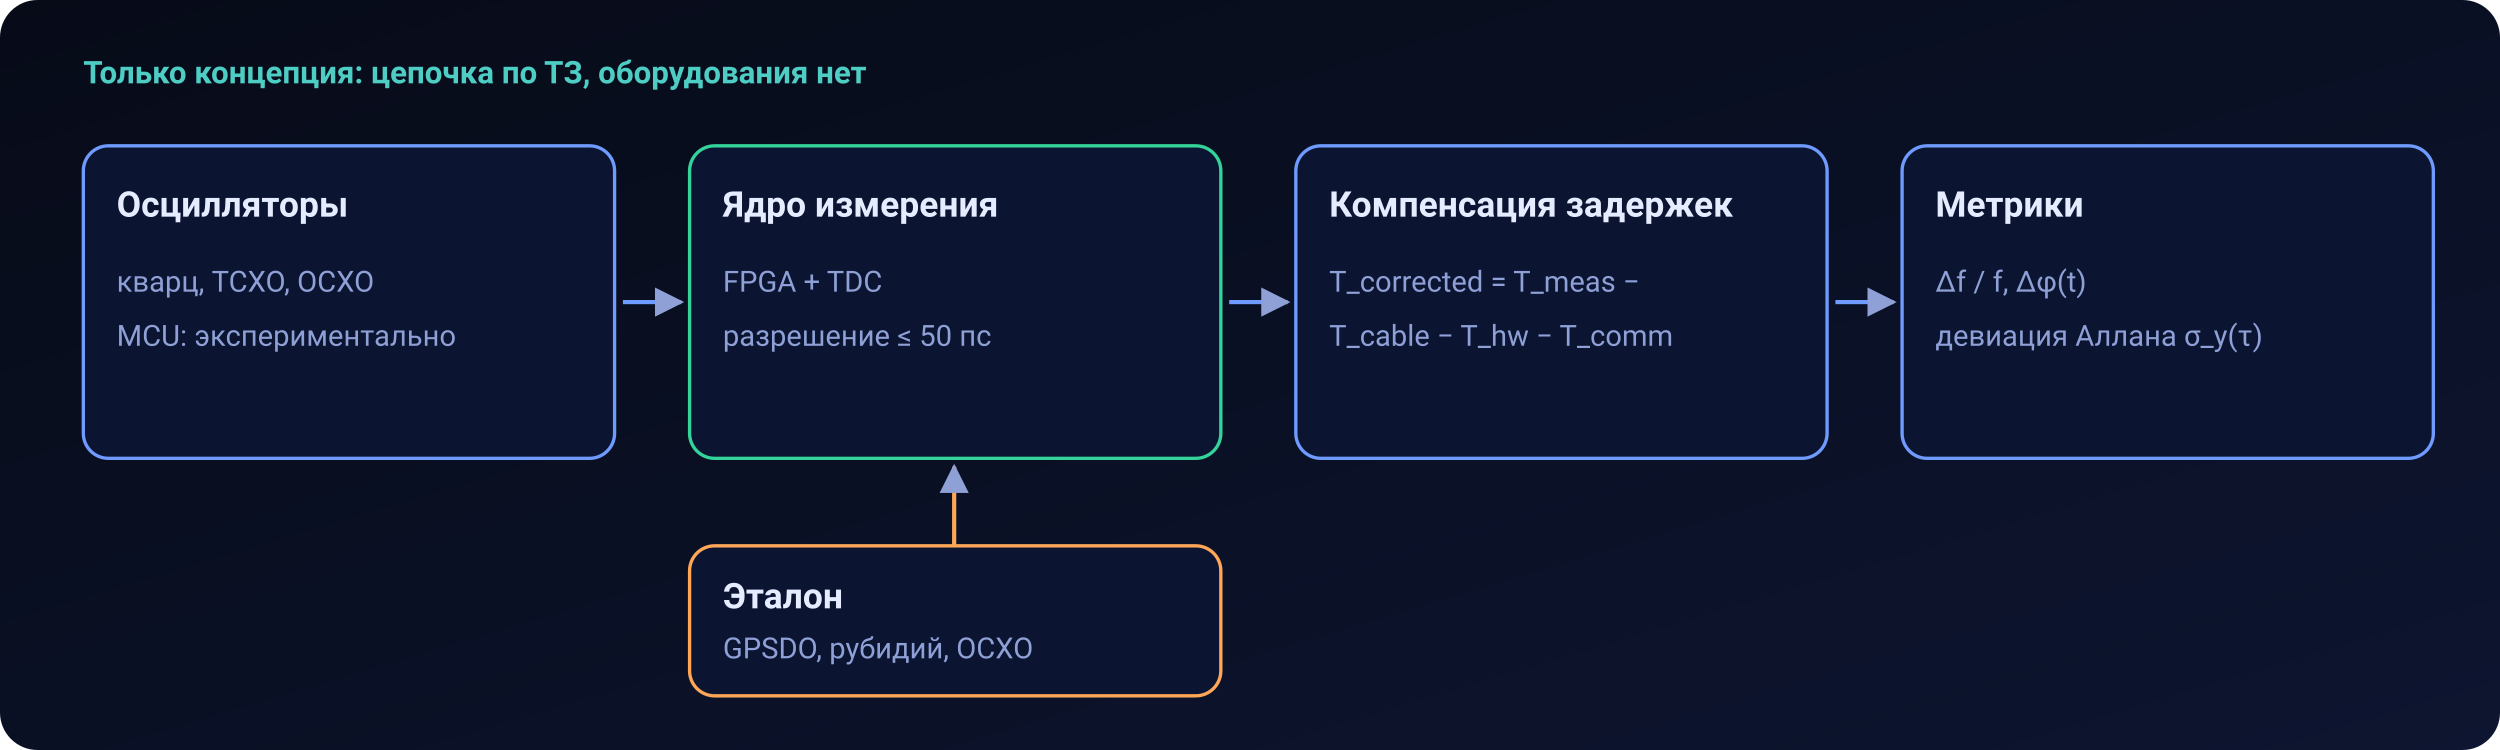
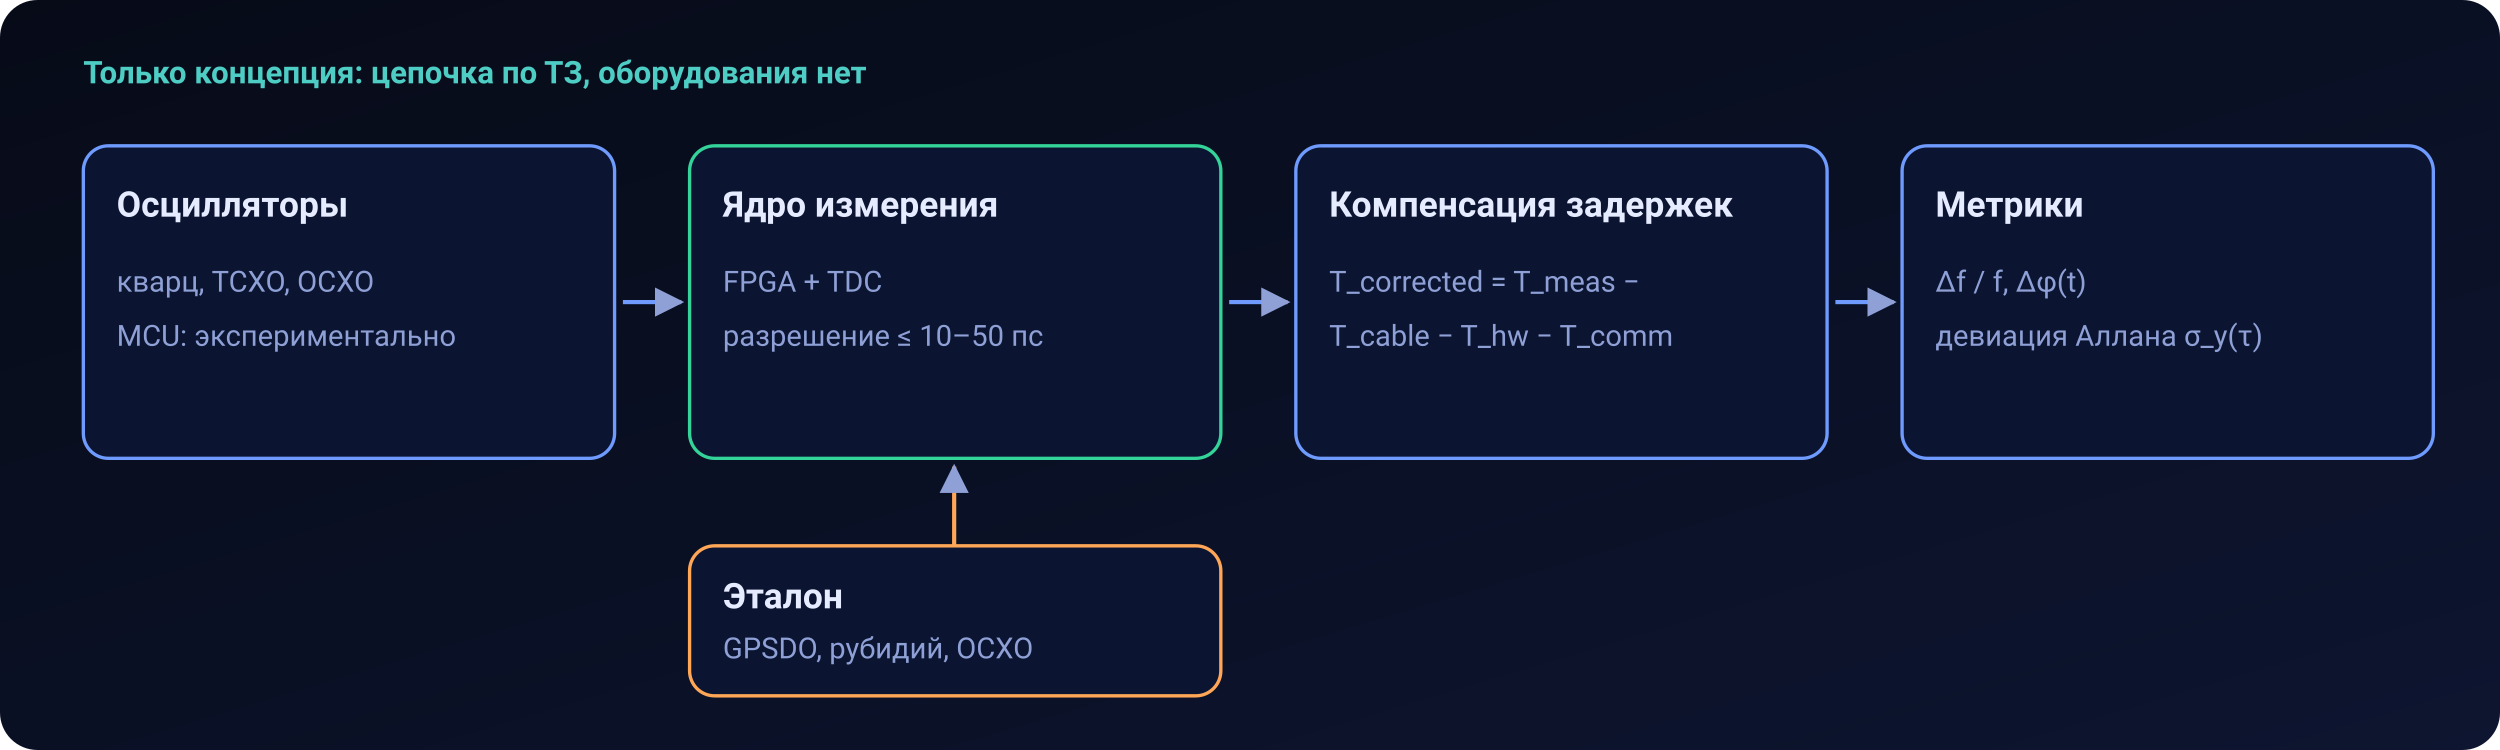
<svg xmlns="http://www.w3.org/2000/svg" viewBox="0 0 1200 360" width="1200" height="360" role="img" aria-labelledby="t d">
  <defs>
    <marker id="arr" viewBox="0 0 10 10" refX="9" refY="5" markerWidth="7" markerHeight="7" orient="auto-start-reverse">
      <path d="M0,0 L10,5 L0,10 z" fill="#8ea0d6" />
    </marker>
    <linearGradient id="bg" x1="0" y1="0" x2="1" y2="1">
      <stop offset="0" stop-color="#070b18" />
      <stop offset="1" stop-color="#0d1530" />
    </linearGradient>
  </defs>
  <rect width="1200" height="360" rx="18" fill="url(#bg)" />
  <rect x="40" y="70" width="255" height="150" rx="12" fill="#0b1430" stroke="#6f9bff" stroke-width="1.6" />
  <text x="56" y="104" font-family="'Segoe UI', Roboto, 'Helvetica Neue', Arial, sans-serif" font-size="17" fill="#e6ecff" font-weight="700" text-anchor="start">Осцилляторы</text>
  <text x="56" y="140" font-family="'Segoe UI', Roboto, 'Helvetica Neue', Arial, sans-serif" font-size="14" fill="#8ea0d6" font-weight="400" text-anchor="start">кварц, TCXO, OCXO</text>
  <text x="56" y="166" font-family="'Segoe UI', Roboto, 'Helvetica Neue', Arial, sans-serif" font-size="14" fill="#8ea0d6" font-weight="400" text-anchor="start">MCU: экспериментально</text>
  <line x1="299" y1="145" x2="327" y2="145" stroke="#6f9bff" stroke-width="2" marker-end="url(#arr)" />
  <rect x="331" y="70" width="255" height="150" rx="12" fill="#0b1430" stroke="#34d399" stroke-width="1.6" />
  <text x="347" y="104" font-family="'Segoe UI', Roboto, 'Helvetica Neue', Arial, sans-serif" font-size="17" fill="#e6ecff" font-weight="700" text-anchor="start">Ядро измерения</text>
  <text x="347" y="140" font-family="'Segoe UI', Roboto, 'Helvetica Neue', Arial, sans-serif" font-size="14" fill="#8ea0d6" font-weight="400" text-anchor="start">FPGA + TDC</text>
-   <text x="347" y="166" font-family="'Segoe UI', Roboto, 'Helvetica Neue', Arial, sans-serif" font-size="14" fill="#8ea0d6" font-weight="400" text-anchor="start">разрешение ≤ 50 пс</text>
+   <text x="347" y="166" font-family="'Segoe UI', Roboto, 'Helvetica Neue', Arial, sans-serif" font-size="14" fill="#8ea0d6" font-weight="400" text-anchor="start">разрешение ≤ 10–50 пс</text>
  <line x1="590" y1="145" x2="618" y2="145" stroke="#6f9bff" stroke-width="2" marker-end="url(#arr)" />
  <rect x="622" y="70" width="255" height="150" rx="12" fill="#0b1430" stroke="#6f9bff" stroke-width="1.6" />
  <text x="638" y="104" font-family="'Segoe UI', Roboto, 'Helvetica Neue', Arial, sans-serif" font-size="17" fill="#e6ecff" font-weight="700" text-anchor="start">Компенсация задержек</text>
  <text x="638" y="140" font-family="'Segoe UI', Roboto, 'Helvetica Neue', Arial, sans-serif" font-size="14" fill="#8ea0d6" font-weight="400" text-anchor="start">T_corrected = T_meas −</text>
  <text x="638" y="166" font-family="'Segoe UI', Roboto, 'Helvetica Neue', Arial, sans-serif" font-size="14" fill="#8ea0d6" font-weight="400" text-anchor="start">T_cable − T_hw − T_comm</text>
  <line x1="881" y1="145" x2="909" y2="145" stroke="#6f9bff" stroke-width="2" marker-end="url(#arr)" />
  <rect x="913" y="70" width="255" height="150" rx="12" fill="#0b1430" stroke="#6f9bff" stroke-width="1.6" />
  <text x="929" y="104" font-family="'Segoe UI', Roboto, 'Helvetica Neue', Arial, sans-serif" font-size="17" fill="#e6ecff" font-weight="700" text-anchor="start">Метрики</text>
  <text x="929" y="140" font-family="'Segoe UI', Roboto, 'Helvetica Neue', Arial, sans-serif" font-size="14" fill="#8ea0d6" font-weight="400" text-anchor="start">Δf / f, Δφ(t)</text>
  <text x="929" y="166" font-family="'Segoe UI', Roboto, 'Helvetica Neue', Arial, sans-serif" font-size="14" fill="#8ea0d6" font-weight="400" text-anchor="start">девиация Аллана σ_y(τ)</text>
  <rect x="331" y="262" width="255" height="72" rx="12" fill="#0b1430" stroke="#ffa657" stroke-width="1.6" />
  <text x="347" y="292" font-family="'Segoe UI', Roboto, 'Helvetica Neue', Arial, sans-serif" font-size="17" fill="#e6ecff" font-weight="700" text-anchor="start">Эталон</text>
  <text x="347" y="316" font-family="'Segoe UI', Roboto, 'Helvetica Neue', Arial, sans-serif" font-size="14" fill="#8ea0d6" font-weight="400" text-anchor="start">GPSDO, рубидий, OCXO</text>
  <line x1="458" y1="262" x2="458" y2="224" stroke="#ffa657" stroke-width="2" marker-end="url(#arr)" />
  <text x="40" y="40" font-family="'Segoe UI', Roboto, 'Helvetica Neue', Arial, sans-serif" font-size="15" fill="#4ecdc4" font-weight="700" text-anchor="start">Только концепция: цепочка по ТЗ, оборудования нет</text>
</svg>
